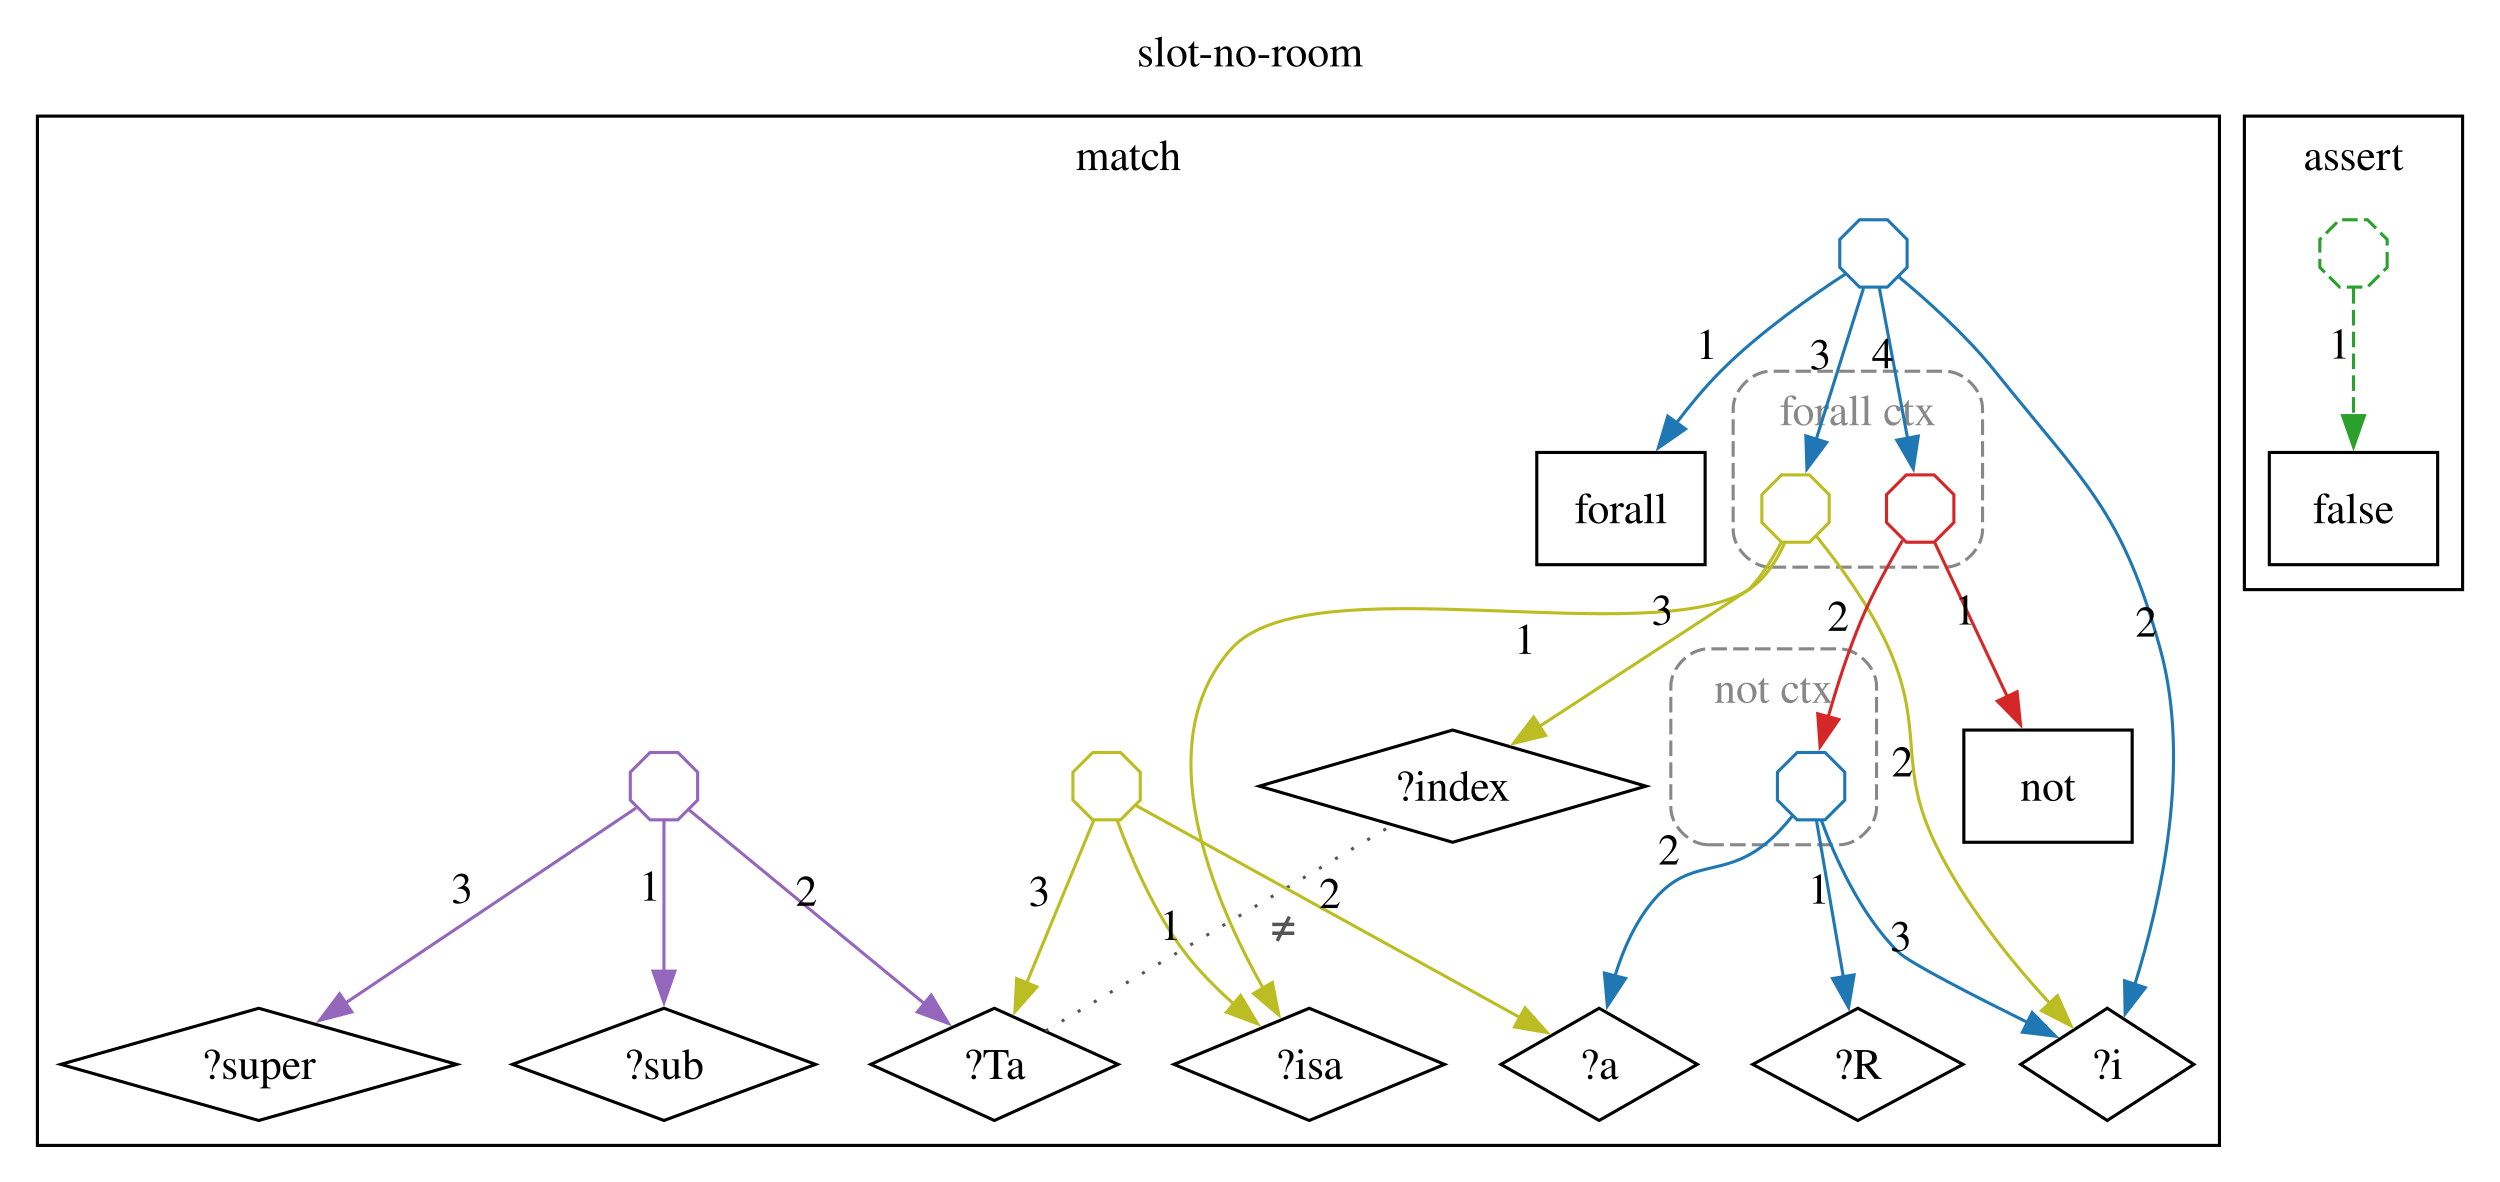
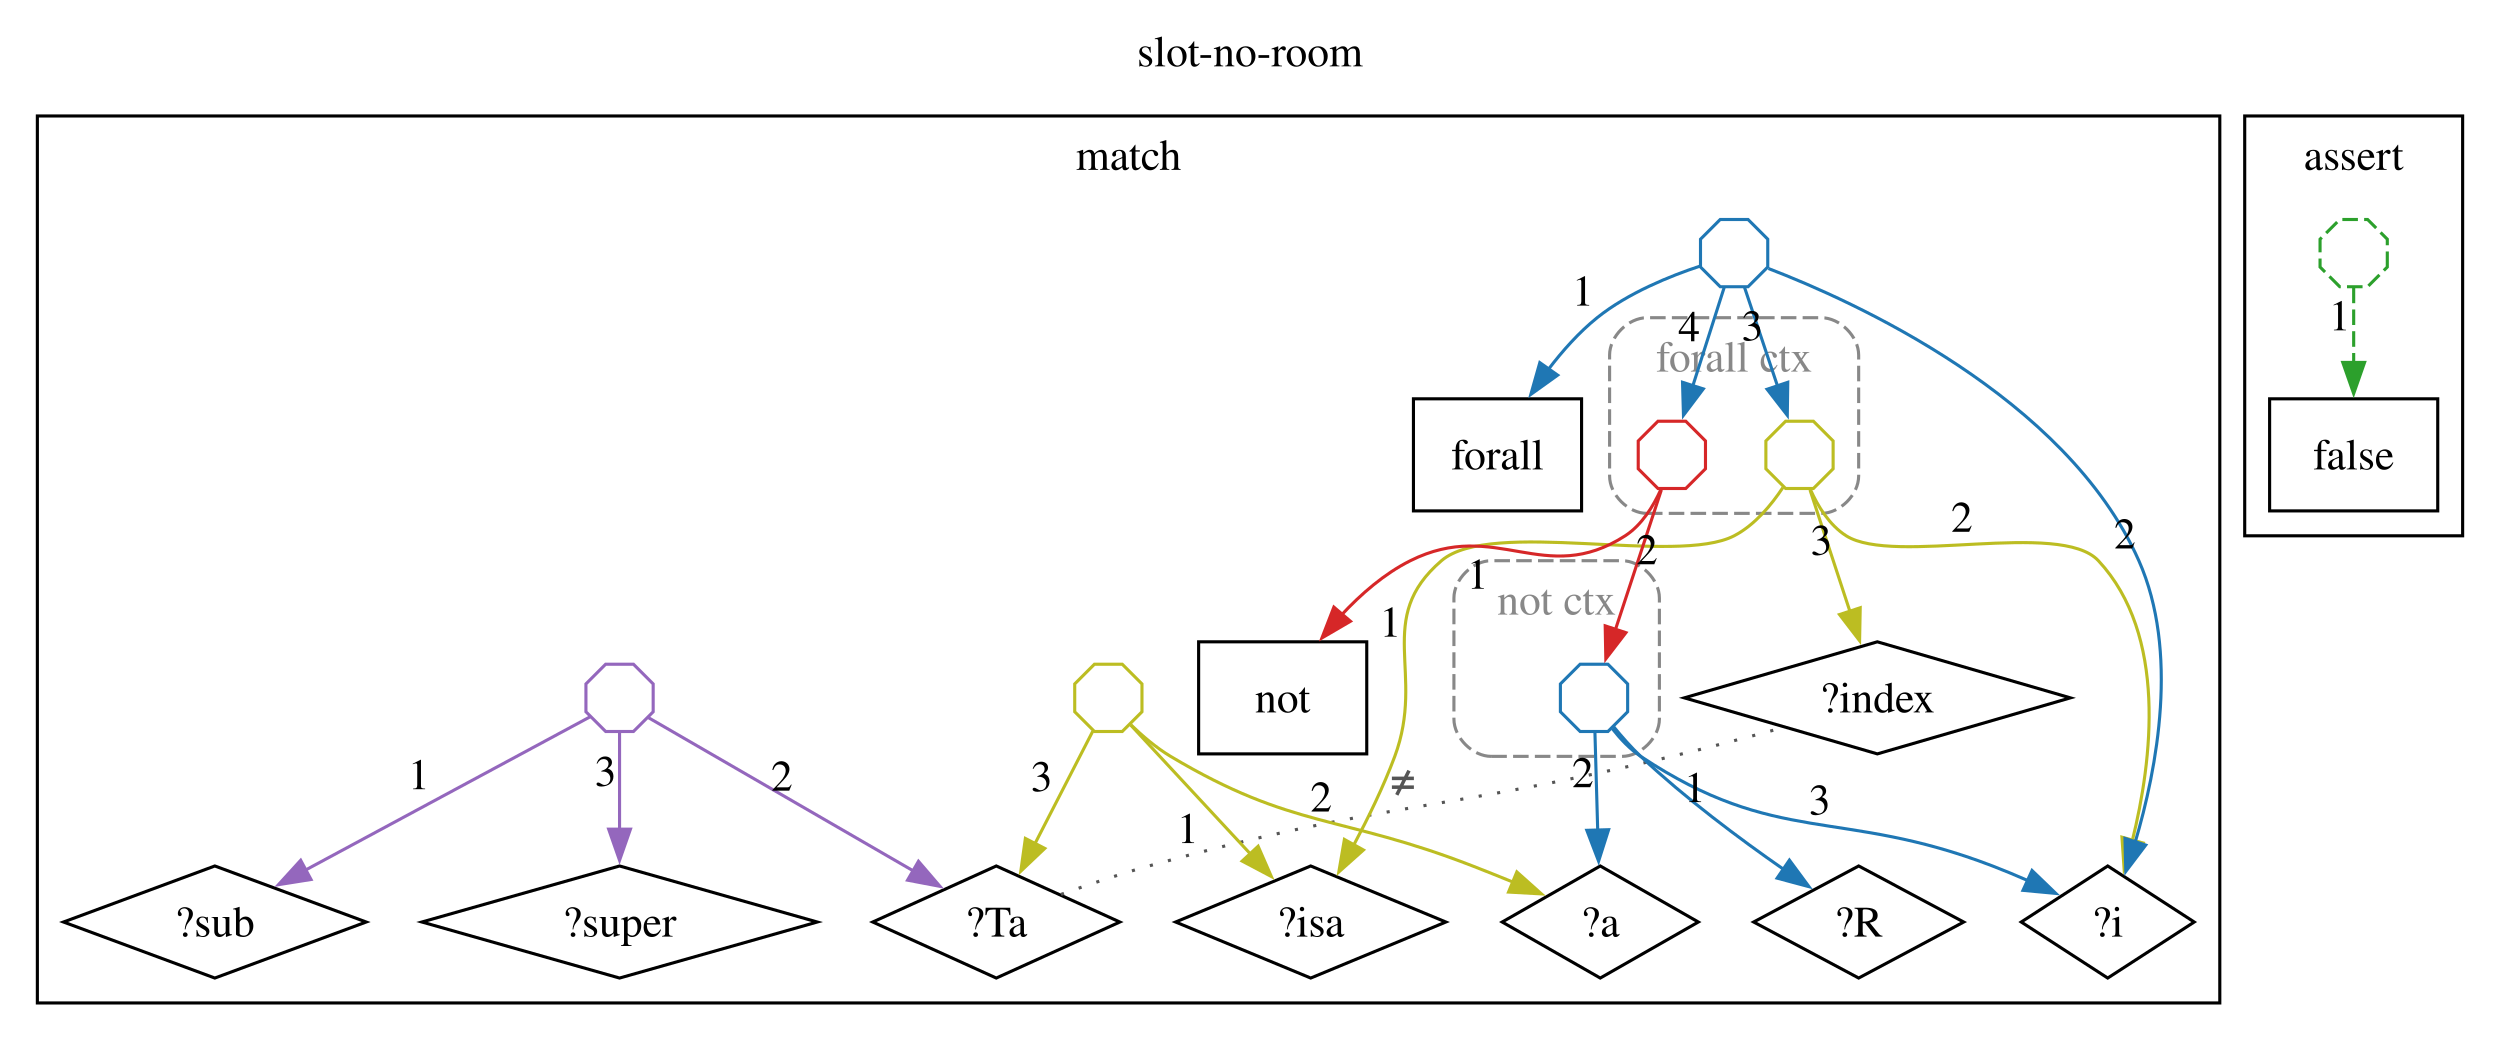
- <svg xmlns="http://www.w3.org/2000/svg" width="802pt" height="379pt" viewBox="0.00 0.00 802.00 379.00">
-   <g id="graph0" class="graph" transform="scale(1 1) rotate(0) translate(4 375.45)">
-     <polygon fill="white" stroke="none" points="-4,4 -4,-375.45 798,-375.45 798,4 -4,4" />
-     <text xml:space="preserve" text-anchor="middle" x="397" y="-354.15" font-family="Times,serif" font-size="14.00">slot-no-room</text>
+ <svg xmlns="http://www.w3.org/2000/svg" width="803pt" height="334pt" viewBox="0.00 0.00 803.00 334.00">
+   <g id="graph0" class="graph" transform="scale(1 1) rotate(0) translate(4 330.15)">
+     <polygon fill="white" stroke="none" points="-4,4 -4,-330.15 799,-330.15 799,4 -4,4" />
+     <text xml:space="preserve" text-anchor="middle" x="397.5" y="-308.85" font-family="Times,serif" font-size="14.00">slot-no-room</text>
    <g id="clust1" class="cluster">
-       <polygon fill="none" stroke="black" points="8,-8 8,-338.2 708,-338.2 708,-8 8,-8" />
-       <text xml:space="preserve" text-anchor="middle" x="358" y="-320.9" font-family="Times,serif" font-size="14.00">match</text>
+       <polygon fill="none" stroke="black" points="8,-8 8,-292.9 709,-292.9 709,-8 8,-8" />
+       <text xml:space="preserve" text-anchor="middle" x="358.5" y="-275.6" font-family="Times,serif" font-size="14.00">match</text>
    </g>
    <g id="clust2" class="cluster">
-       <path fill="none" stroke="#888888" stroke-dasharray="5,2" d="M564,-193.5C564,-193.5 620,-193.5 620,-193.5 626,-193.5 632,-199.5 632,-205.5 632,-205.5 632,-244.35 632,-244.35 632,-250.35 626,-256.35 620,-256.35 620,-256.35 564,-256.35 564,-256.35 558,-256.35 552,-250.35 552,-244.35 552,-244.35 552,-205.5 552,-205.5 552,-199.5 558,-193.5 564,-193.5" />
-       <text xml:space="preserve" text-anchor="middle" x="592" y="-239.05" font-family="Times,serif" font-size="14.00" fill="#888888">forall ctx</text>
+       <path fill="none" stroke="#888888" stroke-dasharray="5,2" d="M525,-165.25C525,-165.25 581,-165.25 581,-165.25 587,-165.25 593,-171.25 593,-177.25 593,-177.25 593,-216.1 593,-216.1 593,-222.1 587,-228.1 581,-228.1 581,-228.1 525,-228.1 525,-228.1 519,-228.1 513,-222.1 513,-216.1 513,-216.1 513,-177.25 513,-177.25 513,-171.25 519,-165.25 525,-165.25" />
+       <text xml:space="preserve" text-anchor="middle" x="553" y="-210.8" font-family="Times,serif" font-size="14.00" fill="#888888">forall ctx</text>
    </g>
    <g id="clust3" class="cluster">
-       <path fill="none" stroke="#888888" stroke-dasharray="5,2" d="M544,-104.45C544,-104.45 586,-104.45 586,-104.45 592,-104.45 598,-110.45 598,-116.45 598,-116.45 598,-155.3 598,-155.3 598,-161.3 592,-167.3 586,-167.3 586,-167.3 544,-167.3 544,-167.3 538,-167.3 532,-161.3 532,-155.3 532,-155.3 532,-116.45 532,-116.45 532,-110.45 538,-104.45 544,-104.45" />
-       <text xml:space="preserve" text-anchor="middle" x="565" y="-150" font-family="Times,serif" font-size="14.00" fill="#888888">not ctx</text>
+       <path fill="none" stroke="#888888" stroke-dasharray="5,2" d="M475,-87.2C475,-87.2 517,-87.2 517,-87.2 523,-87.2 529,-93.2 529,-99.2 529,-99.2 529,-138.05 529,-138.05 529,-144.05 523,-150.05 517,-150.05 517,-150.05 475,-150.05 475,-150.05 469,-150.05 463,-144.05 463,-138.05 463,-138.05 463,-99.2 463,-99.2 463,-93.2 469,-87.2 475,-87.2" />
+       <text xml:space="preserve" text-anchor="middle" x="496" y="-132.75" font-family="Times,serif" font-size="14.00" fill="#888888">not ctx</text>
    </g>
    <g id="clust4" class="cluster">
-       <polygon fill="none" stroke="black" points="716,-186.3 716,-338.2 786,-338.2 786,-186.3 716,-186.3" />
-       <text xml:space="preserve" text-anchor="middle" x="751" y="-320.9" font-family="Times,serif" font-size="14.00">assert</text>
+       <polygon fill="none" stroke="black" points="717,-158.05 717,-292.9 787,-292.9 787,-158.05 717,-158.05" />
+       <text xml:space="preserve" text-anchor="middle" x="752" y="-275.6" font-family="Times,serif" font-size="14.00">assert</text>
    </g>
    <g id="node1" class="node">
-       <polygon fill="none" stroke="black" points="416,-52 372.6,-34 416,-16 459.4,-34 416,-52" />
-       <text xml:space="preserve" text-anchor="middle" x="416" y="-29.32" font-family="Times,serif" font-size="14.00">?isa</text>
+       <polygon fill="none" stroke="black" points="417,-52 373.6,-34 417,-16 460.4,-34 417,-52" />
+       <text xml:space="preserve" text-anchor="middle" x="417" y="-29.32" font-family="Times,serif" font-size="14.00">?isa</text>
    </g>
    <g id="node2" class="node">
-       <polygon fill="none" stroke="black" points="509,-52 477.5,-34 509,-16 540.5,-34 509,-52" />
-       <text xml:space="preserve" text-anchor="middle" x="509" y="-29.32" font-family="Times,serif" font-size="14.00">?a</text>
+       <polygon fill="none" stroke="black" points="510,-52 478.5,-34 510,-16 541.5,-34 510,-52" />
+       <text xml:space="preserve" text-anchor="middle" x="510" y="-29.32" font-family="Times,serif" font-size="14.00">?a</text>
    </g>
    <g id="node3" class="node">
-       <polygon fill="none" stroke="black" points="315,-52 275.32,-34 315,-16 354.68,-34 315,-52" />
-       <text xml:space="preserve" text-anchor="middle" x="315" y="-29.32" font-family="Times,serif" font-size="14.00">?Ta</text>
+       <polygon fill="none" stroke="black" points="316,-52 276.32,-34 316,-16 355.68,-34 316,-52" />
+       <text xml:space="preserve" text-anchor="middle" x="316" y="-29.32" font-family="Times,serif" font-size="14.00">?Ta</text>
    </g>
    <g id="node6" class="node">
-       <polygon fill="none" stroke="black" points="462,-141.25 400,-123.25 462,-105.25 524,-123.25 462,-141.25" />
-       <text xml:space="preserve" text-anchor="middle" x="462" y="-118.58" font-family="Times,serif" font-size="14.00">?index</text>
+       <polygon fill="none" stroke="black" points="599,-124 537,-106 599,-88 661,-106 599,-124" />
+       <text xml:space="preserve" text-anchor="middle" x="599" y="-101.33" font-family="Times,serif" font-size="14.00">?index</text>
    </g>
    <g id="edge7" class="edge">
-       <path fill="none" stroke="#555555" stroke-dasharray="1,5" d="M331.42,-44.75C358.71,-60.95 413.27,-93.33 442.48,-110.66" />
-       <text xml:space="preserve" text-anchor="middle" x="407.67" y="-73.95" font-family="Times,serif" font-size="14.00" fill="#555555">≠</text>
+       <path fill="none" stroke="#555555" stroke-dasharray="1,5" d="M336.8,-42.87C345.44,-45.97 355.63,-49.4 365,-52 438.52,-72.37 458.81,-69.44 533,-87.2 544.66,-89.99 557.39,-93.35 568.53,-96.39" />
+       <text xml:space="preserve" text-anchor="middle" x="446.61" y="-75.19" font-family="Times,serif" font-size="14.00" fill="#555555">≠</text>
    </g>
    <g id="node4" class="node">
-       <polygon fill="none" stroke="black" points="209,-52 160.39,-34 209,-16 257.61,-34 209,-52" />
-       <text xml:space="preserve" text-anchor="middle" x="209" y="-29.32" font-family="Times,serif" font-size="14.00">?sub</text>
+       <polygon fill="none" stroke="black" points="65,-52 16.39,-34 65,-16 113.61,-34 65,-52" />
+       <text xml:space="preserve" text-anchor="middle" x="65" y="-29.32" font-family="Times,serif" font-size="14.00">?sub</text>
    </g>
    <g id="node5" class="node">
-       <polygon fill="none" stroke="black" points="79,-52 15.51,-34 79,-16 142.49,-34 79,-52" />
-       <text xml:space="preserve" text-anchor="middle" x="79" y="-29.32" font-family="Times,serif" font-size="14.00">?super</text>
+       <polygon fill="none" stroke="black" points="195,-52 131.51,-34 195,-16 258.49,-34 195,-52" />
+       <text xml:space="preserve" text-anchor="middle" x="195" y="-29.32" font-family="Times,serif" font-size="14.00">?super</text>
    </g>
    <g id="node7" class="node">
-       <polygon fill="none" stroke="black" points="543,-230.3 489,-230.3 489,-194.3 543,-194.3 543,-230.3" />
-       <text xml:space="preserve" text-anchor="middle" x="516" y="-207.62" font-family="Times,serif" font-size="14.00">forall</text>
+       <polygon fill="none" stroke="black" points="504,-202.05 450,-202.05 450,-166.05 504,-166.05 504,-202.05" />
+       <text xml:space="preserve" text-anchor="middle" x="477" y="-179.38" font-family="Times,serif" font-size="14.00">forall</text>
    </g>
    <g id="node8" class="node">
-       <polygon fill="none" stroke="black" points="672,-52 644.22,-34 672,-16 699.78,-34 672,-52" />
-       <text xml:space="preserve" text-anchor="middle" x="672" y="-29.32" font-family="Times,serif" font-size="14.00">?i</text>
+       <polygon fill="none" stroke="black" points="673,-52 645.22,-34 673,-16 700.78,-34 673,-52" />
+       <text xml:space="preserve" text-anchor="middle" x="673" y="-29.32" font-family="Times,serif" font-size="14.00">?i</text>
    </g>
    <g id="node9" class="node">
-       <polygon fill="none" stroke="black" points="680,-141.25 626,-141.25 626,-105.25 680,-105.25 680,-141.25" />
-       <text xml:space="preserve" text-anchor="middle" x="653" y="-118.58" font-family="Times,serif" font-size="14.00">not</text>
+       <polygon fill="none" stroke="black" points="435,-124 381,-124 381,-88 435,-88 435,-124" />
+       <text xml:space="preserve" text-anchor="middle" x="408" y="-101.33" font-family="Times,serif" font-size="14.00">not</text>
    </g>
    <g id="node10" class="node">
-       <polygon fill="none" stroke="black" points="592,-52 558.27,-34 592,-16 625.73,-34 592,-52" />
-       <text xml:space="preserve" text-anchor="middle" x="592" y="-29.32" font-family="Times,serif" font-size="14.00">?R</text>
+       <polygon fill="none" stroke="black" points="593,-52 559.27,-34 593,-16 626.73,-34 593,-52" />
+       <text xml:space="preserve" text-anchor="middle" x="593" y="-29.32" font-family="Times,serif" font-size="14.00">?R</text>
    </g>
    <g id="node11" class="node">
-       <polygon fill="none" stroke="#bcbd22" points="582.8,-207.83 582.8,-216.77 576.47,-223.1 567.53,-223.1 561.2,-216.77 561.2,-207.83 567.53,-201.5 576.47,-201.5 582.8,-207.83" />
+       <polygon fill="none" stroke="#bcbd22" points="584.8,-179.58 584.8,-188.52 578.47,-194.85 569.53,-194.85 563.2,-188.52 563.2,-179.58 569.53,-173.25 578.47,-173.25 584.8,-179.58" />
    </g>
    <g id="edge12" class="edge">
-       <path fill="none" stroke="#bcbd22" d="M568.47,-201.18C566.08,-195.86 562.36,-189.75 557,-186.3 525.78,-166.2 415.72,-195.01 391,-167.3 364.11,-137.16 384.91,-87.44 401.27,-58.3" />
-       <polygon fill="#bcbd22" stroke="#bcbd22" points="404.17,-60.26 406.23,-49.87 398.14,-56.71 404.17,-60.26" />
-       <text xml:space="preserve" text-anchor="middle" x="485.22" y="-165.69" font-family="Times,serif" font-size="14.00">1</text>
+       <path fill="none" stroke="#bcbd22" d="M568.67,-173.56C565.02,-168.03 559.64,-161.5 553,-158.05 534.39,-148.4 474.89,-163.73 459,-150.05 437.23,-131.32 454,-114.12 444,-87.2 440.41,-77.54 435.45,-67.39 430.77,-58.62" />
+       <polygon fill="#bcbd22" stroke="#bcbd22" points="433.94,-57.13 426.03,-50.08 427.82,-60.52 433.94,-57.13" />
+       <text xml:space="preserve" text-anchor="middle" x="442.59" y="-125.66" font-family="Times,serif" font-size="14.00">1</text>
    </g>
    <g id="edge14" class="edge">
-       <path fill="none" stroke="#bcbd22" d="M567.36,-201.33C564.77,-196.44 561.21,-190.68 557,-186.3 556.82,-186.12 517.6,-160.52 489.62,-142.26" />
-       <polygon fill="#bcbd22" stroke="#bcbd22" points="491.83,-139.52 481.54,-136.99 488,-145.39 491.83,-139.52" />
-       <text xml:space="preserve" text-anchor="middle" x="529.26" y="-175.02" font-family="Times,serif" font-size="14.00">3</text>
+       <path fill="none" stroke="#bcbd22" d="M577.37,-172.79C580.66,-162.78 585.81,-147.13 590.25,-133.6" />
+       <polygon fill="#bcbd22" stroke="#bcbd22" points="593.5,-134.94 593.3,-124.35 586.85,-132.76 593.5,-134.94" />
+       <text xml:space="preserve" text-anchor="middle" x="581.02" y="-151.94" font-family="Times,serif" font-size="14.00">3</text>
    </g>
    <g id="edge13" class="edge">
-       <path fill="none" stroke="#bcbd22" d="M578.71,-203.4C585.54,-194.98 595.94,-181 602,-167.3 613.61,-141.04 604.46,-130.28 617,-104.45 626.28,-85.34 641.56,-66.63 653.66,-53.46" />
-       <polygon fill="#bcbd22" stroke="#bcbd22" points="656.03,-56.04 660.37,-46.38 650.95,-51.23 656.03,-56.04" />
-       <text xml:space="preserve" text-anchor="middle" x="606.3" y="-126.37" font-family="Times,serif" font-size="14.00">2</text>
+       <path fill="none" stroke="#bcbd22" d="M577.51,-172.9C579.89,-167.57 583.61,-161.46 589,-158.05 604.28,-148.37 657.68,-163.29 670,-150.05 692.19,-126.2 687.33,-86.07 680.88,-60.06" />
+       <polygon fill="#bcbd22" stroke="#bcbd22" points="684.32,-59.39 678.29,-50.68 677.57,-61.25 684.32,-59.39" />
+       <text xml:space="preserve" text-anchor="middle" x="626.14" y="-159.34" font-family="Times,serif" font-size="14.00">2</text>
    </g>
    <g id="node12" class="node">
-       <polygon fill="none" stroke="#d62728" points="622.8,-207.83 622.8,-216.77 616.47,-223.1 607.53,-223.1 601.2,-216.77 601.2,-207.83 607.53,-201.5 616.47,-201.5 622.8,-207.83" />
+       <polygon fill="none" stroke="#d62728" points="543.8,-179.58 543.8,-188.52 537.47,-194.85 528.53,-194.85 522.2,-188.52 522.2,-179.58 528.53,-173.25 537.47,-173.25 543.8,-179.58" />
    </g>
    <g id="edge15" class="edge">
-       <path fill="none" stroke="#d62728" d="M616.7,-201.31C622.38,-189.26 632.16,-168.49 640.14,-151.55" />
-       <polygon fill="#d62728" stroke="#d62728" points="643.09,-153.52 644.18,-142.98 636.75,-150.53 643.09,-153.52" />
-       <text xml:space="preserve" text-anchor="middle" x="626.42" y="-175.09" font-family="Times,serif" font-size="14.00">1</text>
+       <path fill="none" stroke="#d62728" d="M529.47,-172.93C527.08,-167.62 523.36,-161.51 518,-158.05 492.06,-141.32 476.63,-163.83 449,-150.05 440.69,-145.9 433.15,-139.35 426.87,-132.6" />
+       <polygon fill="#d62728" stroke="#d62728" points="429.77,-130.6 420.61,-125.25 424.44,-135.14 429.77,-130.6" />
+       <text xml:space="preserve" text-anchor="middle" x="470.61" y="-141.05" font-family="Times,serif" font-size="14.00">1</text>
    </g>
    <g id="node13" class="node">
-       <polygon fill="none" stroke="#1f77b4" points="587.8,-118.78 587.8,-127.72 581.47,-134.05 572.53,-134.05 566.2,-127.72 566.2,-118.78 572.53,-112.45 581.47,-112.45 587.8,-118.78" />
+       <polygon fill="none" stroke="#1f77b4" points="518.8,-101.53 518.8,-110.47 512.47,-116.8 503.53,-116.8 497.2,-110.47 497.2,-101.53 503.53,-95.2 512.47,-95.2 518.8,-101.53" />
    </g>
    <g id="edge16" class="edge">
-       <path fill="none" stroke="#d62728" d="M606.31,-202.04C602.23,-195.13 596.8,-185.35 593,-176.3 588.83,-166.37 585.2,-154.97 582.46,-145.38" />
-       <polygon fill="#d62728" stroke="#d62728" points="585.88,-144.63 579.88,-135.9 579.13,-146.47 585.88,-144.63" />
-       <text xml:space="preserve" text-anchor="middle" x="585.66" y="-173.07" font-family="Times,serif" font-size="14.00">2</text>
+       <path fill="none" stroke="#d62728" d="M529.63,-172.79C525.84,-161.28 519.6,-142.29 514.79,-127.66" />
+       <polygon fill="#d62728" stroke="#d62728" points="518.24,-126.94 511.79,-118.53 511.59,-129.12 518.24,-126.94" />
+       <text xml:space="preserve" text-anchor="middle" x="524.98" y="-148.9" font-family="Times,serif" font-size="14.00">2</text>
    </g>
    <g id="edge18" class="edge">
-       <path fill="none" stroke="#1f77b4" d="M570.92,-113.61C568.41,-110.46 565.31,-107.04 562,-104.45 548.35,-93.77 538.47,-100.25 527,-87.25 520.82,-80.25 516.74,-71.01 514.05,-62.26" />
-       <polygon fill="#1f77b4" stroke="#1f77b4" points="517.48,-61.56 511.64,-52.72 510.7,-63.28 517.48,-61.56" />
-       <text xml:space="preserve" text-anchor="middle" x="531.4" y="-98.12" font-family="Times,serif" font-size="14.00">2</text>
+       <path fill="none" stroke="#1f77b4" d="M508.29,-94.97C508.52,-86.67 508.87,-74.45 509.19,-63.2" />
+       <polygon fill="#1f77b4" stroke="#1f77b4" points="512.68,-63.65 509.47,-53.55 505.69,-63.45 512.68,-63.65" />
+       <text xml:space="preserve" text-anchor="middle" x="504.4" y="-77.3" font-family="Times,serif" font-size="14.00">2</text>
    </g>
    <g id="edge19" class="edge">
-       <path fill="none" stroke="#1f77b4" d="M580.29,-112.28C584.49,-100.86 592.71,-82.16 605,-70 608.34,-66.69 628.93,-56.13 646.41,-47.46" />
-       <polygon fill="#1f77b4" stroke="#1f77b4" points="647.92,-50.62 655.35,-43.06 644.83,-44.33 647.92,-50.62" />
-       <text xml:space="preserve" text-anchor="middle" x="605.8" y="-70.33" font-family="Times,serif" font-size="14.00">3</text>
+       <path fill="none" stroke="#1f77b4" d="M513.88,-96.09C516.37,-92.9 519.5,-89.53 523,-87.2 566.82,-58.1 586.89,-70.84 636,-52 639.74,-50.56 643.64,-48.93 647.45,-47.26" />
+       <polygon fill="#1f77b4" stroke="#1f77b4" points="648.69,-50.54 656.33,-43.19 645.78,-44.17 648.69,-50.54" />
+       <text xml:space="preserve" text-anchor="middle" x="580.49" y="-68.51" font-family="Times,serif" font-size="14.00">3</text>
    </g>
    <g id="edge17" class="edge">
-       <path fill="none" stroke="#1f77b4" d="M578.72,-112.24C580.82,-100.02 584.46,-78.87 587.39,-61.79" />
-       <polygon fill="#1f77b4" stroke="#1f77b4" points="590.79,-62.72 589.03,-52.27 583.89,-61.53 590.79,-62.72" />
-       <text xml:space="preserve" text-anchor="middle" x="579.49" y="-85.56" font-family="Times,serif" font-size="14.00">1</text>
+       <path fill="none" stroke="#1f77b4" d="M514.35,-96.67C516.89,-93.56 519.94,-90.08 523,-87.2 537.21,-73.82 554.83,-60.69 568.84,-50.95" />
+       <polygon fill="#1f77b4" stroke="#1f77b4" points="570.76,-53.88 577.05,-45.35 566.81,-48.09 570.76,-53.88" />
+       <text xml:space="preserve" text-anchor="middle" x="540.38" y="-72.53" font-family="Times,serif" font-size="14.00">1</text>
    </g>
    <g id="node14" class="node">
-       <polygon fill="none" stroke="#bcbd22" points="361.8,-118.78 361.8,-127.72 355.47,-134.05 346.53,-134.05 340.2,-127.72 340.2,-118.78 346.53,-112.45 355.47,-112.45 361.8,-118.78" />
+       <polygon fill="none" stroke="#bcbd22" points="362.8,-101.53 362.8,-110.47 356.47,-116.8 347.53,-116.8 341.2,-110.47 341.2,-101.53 347.53,-95.2 356.47,-95.2 362.8,-101.53" />
    </g>
    <g id="edge1" class="edge">
-       <path fill="none" stroke="#bcbd22" d="M354.36,-112.35C358.39,-101.32 365.91,-83.3 376,-70 380.54,-64.02 386.23,-58.3 391.89,-53.29" />
-       <polygon fill="#bcbd22" stroke="#bcbd22" points="393.97,-56.11 399.42,-47.02 389.49,-50.73 393.97,-56.11" />
-       <text xml:space="preserve" text-anchor="middle" x="371.51" y="-73.93" font-family="Times,serif" font-size="14.00">1</text>
+       <path fill="none" stroke="#bcbd22" d="M359.2,-97.24C368.46,-87.28 384.87,-69.61 397.84,-55.63" />
+       <polygon fill="#bcbd22" stroke="#bcbd22" points="400.11,-58.33 404.35,-48.62 394.98,-53.57 400.11,-58.33" />
+       <text xml:space="preserve" text-anchor="middle" x="377.52" y="-59.37" font-family="Times,serif" font-size="14.00">1</text>
    </g>
    <g id="edge2" class="edge">
-       <path fill="none" stroke="#bcbd22" d="M360.41,-117.05C384.35,-103.83 448.22,-68.56 483.94,-48.84" />
-       <polygon fill="#bcbd22" stroke="#bcbd22" points="485.24,-52.12 492.3,-44.22 481.85,-45.99 485.24,-52.12" />
-       <text xml:space="preserve" text-anchor="middle" x="422.65" y="-84.15" font-family="Times,serif" font-size="14.00">2</text>
+       <path fill="none" stroke="#bcbd22" d="M359.25,-97.33C362.83,-93.88 367.37,-89.96 372,-87.2 411.39,-63.71 426.25,-68.61 469,-52 473.24,-50.35 477.71,-48.56 482.07,-46.78" />
+       <polygon fill="#bcbd22" stroke="#bcbd22" points="483.21,-50.09 491.11,-43.03 480.54,-43.62 483.21,-50.09" />
+       <text xml:space="preserve" text-anchor="middle" x="420.35" y="-69.49" font-family="Times,serif" font-size="14.00">2</text>
    </g>
    <g id="edge3" class="edge">
-       <path fill="none" stroke="#bcbd22" d="M346.87,-112.24C341.66,-99.61 332.51,-77.44 325.35,-60.08" />
-       <polygon fill="#bcbd22" stroke="#bcbd22" points="328.62,-58.83 321.57,-50.92 322.15,-61.5 328.62,-58.83" />
-       <text xml:space="preserve" text-anchor="middle" x="329.43" y="-84.83" font-family="Times,serif" font-size="14.00">3</text>
+       <path fill="none" stroke="#bcbd22" d="M346.99,-95.27C342.21,-85.97 334.81,-71.58 328.44,-59.19" />
+       <polygon fill="#bcbd22" stroke="#bcbd22" points="331.58,-57.64 323.89,-50.34 325.35,-60.84 331.58,-57.64" />
+       <text xml:space="preserve" text-anchor="middle" x="330.57" y="-76.03" font-family="Times,serif" font-size="14.00">3</text>
    </g>
    <g id="node15" class="node">
-       <polygon fill="none" stroke="#9467bd" points="219.8,-118.78 219.8,-127.72 213.47,-134.05 204.53,-134.05 198.2,-127.72 198.2,-118.78 204.53,-112.45 213.47,-112.45 219.8,-118.78" />
+       <polygon fill="none" stroke="#9467bd" points="205.8,-101.53 205.8,-110.47 199.47,-116.8 190.53,-116.8 184.2,-110.47 184.2,-101.53 190.53,-95.2 199.47,-95.2 205.8,-101.53" />
    </g>
    <g id="edge5" class="edge">
-       <path fill="none" stroke="#9467bd" d="M216.97,-115.69C232.86,-102.61 269.03,-72.84 292.7,-53.35" />
-       <polygon fill="#9467bd" stroke="#9467bd" points="294.73,-56.22 300.23,-47.16 290.28,-50.81 294.73,-56.22" />
-       <text xml:space="preserve" text-anchor="middle" x="254.7" y="-84.88" font-family="Times,serif" font-size="14.00">2</text>
+       <path fill="none" stroke="#9467bd" d="M204.09,-99.74C222.03,-89.36 262.56,-65.92 289.6,-50.27" />
+       <polygon fill="#9467bd" stroke="#9467bd" points="291.01,-53.5 297.91,-45.46 287.5,-47.44 291.01,-53.5" />
+       <text xml:space="preserve" text-anchor="middle" x="247.13" y="-76.19" font-family="Times,serif" font-size="14.00">2</text>
    </g>
    <g id="edge4" class="edge">
-       <path fill="none" stroke="#9467bd" d="M209,-112.24C209,-100.5 209,-80.51 209,-63.81" />
-       <polygon fill="#9467bd" stroke="#9467bd" points="212.5,-63.91 209,-53.91 205.5,-63.91 212.5,-63.91" />
-       <text xml:space="preserve" text-anchor="middle" x="204.5" y="-86.51" font-family="Times,serif" font-size="14.00">1</text>
+       <path fill="none" stroke="#9467bd" d="M185.65,-99.97C166.78,-89.8 123.43,-66.46 94.17,-50.71" />
+       <polygon fill="#9467bd" stroke="#9467bd" points="95.9,-47.66 85.44,-46 92.58,-53.83 95.9,-47.66" />
+       <text xml:space="preserve" text-anchor="middle" x="130.53" y="-76.66" font-family="Times,serif" font-size="14.00">1</text>
    </g>
    <g id="edge6" class="edge">
-       <path fill="none" stroke="#9467bd" d="M200.06,-116.25C181.1,-103.52 136.14,-73.35 106.67,-53.57" />
-       <polygon fill="#9467bd" stroke="#9467bd" points="108.84,-50.81 98.59,-48.15 104.94,-56.63 108.84,-50.81" />
-       <text xml:space="preserve" text-anchor="middle" x="144.21" y="-85.74" font-family="Times,serif" font-size="14.00">3</text>
+       <path fill="none" stroke="#9467bd" d="M195,-94.97C195,-86.81 195,-74.87 195,-63.78" />
+       <polygon fill="#9467bd" stroke="#9467bd" points="198.5,-63.83 195,-53.83 191.5,-63.83 198.5,-63.83" />
+       <text xml:space="preserve" text-anchor="middle" x="190.5" y="-77.71" font-family="Times,serif" font-size="14.00">3</text>
    </g>
    <g id="node16" class="node">
-       <polygon fill="none" stroke="#1f77b4" points="607.8,-289.68 607.8,-298.62 601.47,-304.95 592.53,-304.95 586.2,-298.62 586.2,-289.68 592.53,-283.35 601.47,-283.35 607.8,-289.68" />
+       <polygon fill="none" stroke="#1f77b4" points="563.8,-244.38 563.8,-253.32 557.47,-259.65 548.53,-259.65 542.2,-253.32 542.2,-244.38 548.53,-238.05 557.47,-238.05 563.8,-244.38" />
    </g>
    <g id="edge8" class="edge">
-       <path fill="none" stroke="#1f77b4" d="M588.08,-287.59C577.77,-280.91 560.61,-269.02 548,-256.35 542.91,-251.24 537.98,-245.28 533.56,-239.45" />
-       <polygon fill="#1f77b4" stroke="#1f77b4" points="536.7,-237.82 528,-231.78 531.03,-241.93 536.7,-237.82" />
-       <text xml:space="preserve" text-anchor="middle" x="543.49" y="-260.29" font-family="Times,serif" font-size="14.00">1</text>
+       <path fill="none" stroke="#1f77b4" d="M542.03,-244.67C532.57,-241.54 518.92,-236.07 509,-228.1 503.19,-223.43 497.88,-217.47 493.33,-211.49" />
+       <polygon fill="#1f77b4" stroke="#1f77b4" points="496.32,-209.65 487.71,-203.48 490.59,-213.67 496.32,-209.65" />
+       <text xml:space="preserve" text-anchor="middle" x="504.43" y="-232" font-family="Times,serif" font-size="14.00">1</text>
    </g>
    <g id="edge9" class="edge">
-       <path fill="none" stroke="#1f77b4" d="M605.1,-286.67C613.46,-279.73 626.57,-268.12 636,-256.35 664.8,-220.41 676.78,-211.71 689,-167.3 699.11,-130.54 689.19,-86.34 680.81,-59.48" />
-       <polygon fill="#1f77b4" stroke="#1f77b4" points="684.21,-58.6 677.74,-50.21 677.57,-60.8 684.21,-58.6" />
-       <text xml:space="preserve" text-anchor="middle" x="684.5" y="-171.24" font-family="Times,serif" font-size="14.00">2</text>
+       <path fill="none" stroke="#1f77b4" d="M564.02,-243.9C590.97,-233.56 659.67,-202.73 683,-150.05 695.91,-120.91 688.93,-83.59 681.78,-59.49" />
+       <polygon fill="#1f77b4" stroke="#1f77b4" points="685.2,-58.7 678.81,-50.25 678.54,-60.85 685.2,-58.7" />
+       <text xml:space="preserve" text-anchor="middle" x="678.5" y="-153.99" font-family="Times,serif" font-size="14.00">2</text>
    </g>
    <g id="edge10" class="edge">
-       <path fill="none" stroke="#1f77b4" d="M593.83,-283.04C590.02,-270.86 583.52,-250.1 578.6,-234.39" />
-       <polygon fill="#1f77b4" stroke="#1f77b4" points="582,-233.53 575.67,-225.03 575.32,-235.62 582,-233.53" />
-       <text xml:space="preserve" text-anchor="middle" x="579.95" y="-257.01" font-family="Times,serif" font-size="14.00">3</text>
+       <path fill="none" stroke="#1f77b4" d="M556.37,-237.76C559.23,-229.2 563.43,-216.65 567.01,-205.94" />
+       <polygon fill="#1f77b4" stroke="#1f77b4" points="570.23,-207.35 570.08,-196.76 563.59,-205.13 570.23,-207.35" />
+       <text xml:space="preserve" text-anchor="middle" x="558.86" y="-220.82" font-family="Times,serif" font-size="14.00">3</text>
    </g>
    <g id="edge11" class="edge">
-       <path fill="none" stroke="#1f77b4" d="M598.9,-283.04C601.16,-270.98 605.01,-250.51 607.95,-234.85" />
-       <polygon fill="#1f77b4" stroke="#1f77b4" points="611.38,-235.54 609.79,-225.07 604.5,-234.25 611.38,-235.54" />
-       <text xml:space="preserve" text-anchor="middle" x="599.97" y="-257.34" font-family="Times,serif" font-size="14.00">4</text>
+       <path fill="none" stroke="#1f77b4" d="M549.79,-237.76C547.09,-229.3 543.15,-216.92 539.76,-206.29" />
+       <polygon fill="#1f77b4" stroke="#1f77b4" points="543.1,-205.23 536.73,-196.77 536.43,-207.36 543.1,-205.23" />
+       <text xml:space="preserve" text-anchor="middle" x="538.55" y="-220.54" font-family="Times,serif" font-size="14.00">4</text>
    </g>
    <g id="node17" class="node">
-       <polygon fill="none" stroke="black" points="778,-230.3 724,-230.3 724,-194.3 778,-194.3 778,-230.3" />
-       <text xml:space="preserve" text-anchor="middle" x="751" y="-207.62" font-family="Times,serif" font-size="14.00">false</text>
+       <polygon fill="none" stroke="black" points="779,-202.05 725,-202.05 725,-166.05 779,-166.05 779,-202.05" />
+       <text xml:space="preserve" text-anchor="middle" x="752" y="-179.38" font-family="Times,serif" font-size="14.00">false</text>
    </g>
    <g id="node18" class="node">
-       <polygon fill="none" stroke="#2ca02c" stroke-dasharray="5,2" points="761.8,-289.68 761.8,-298.62 755.47,-304.95 746.53,-304.95 740.2,-298.62 740.2,-289.68 746.53,-283.35 755.47,-283.35 761.8,-289.68" />
+       <polygon fill="none" stroke="#2ca02c" stroke-dasharray="5,2" points="762.8,-244.38 762.8,-253.32 756.47,-259.65 747.53,-259.65 741.2,-253.32 741.2,-244.38 747.53,-238.05 756.47,-238.05 762.8,-244.38" />
    </g>
    <g id="edge20" class="edge">
-       <path fill="none" stroke="#2ca02c" stroke-dasharray="5,2" d="M751,-283.04C751,-272.74 751,-256.3 751,-241.97" />
-       <polygon fill="#2ca02c" stroke="#2ca02c" points="754.5,-242.12 751,-232.12 747.5,-242.12 754.5,-242.12" />
-       <text xml:space="preserve" text-anchor="middle" x="746.5" y="-260.42" font-family="Times,serif" font-size="14.00">1</text>
+       <path fill="none" stroke="#2ca02c" stroke-dasharray="5,2" d="M752,-237.76C752,-231.18 752,-222.24 752,-213.59" />
+       <polygon fill="#2ca02c" stroke="#2ca02c" points="755.5,-213.74 752,-203.74 748.5,-213.74 755.5,-213.74" />
+       <text xml:space="preserve" text-anchor="middle" x="747.5" y="-224.04" font-family="Times,serif" font-size="14.00">1</text>
    </g>
  </g>
</svg>
